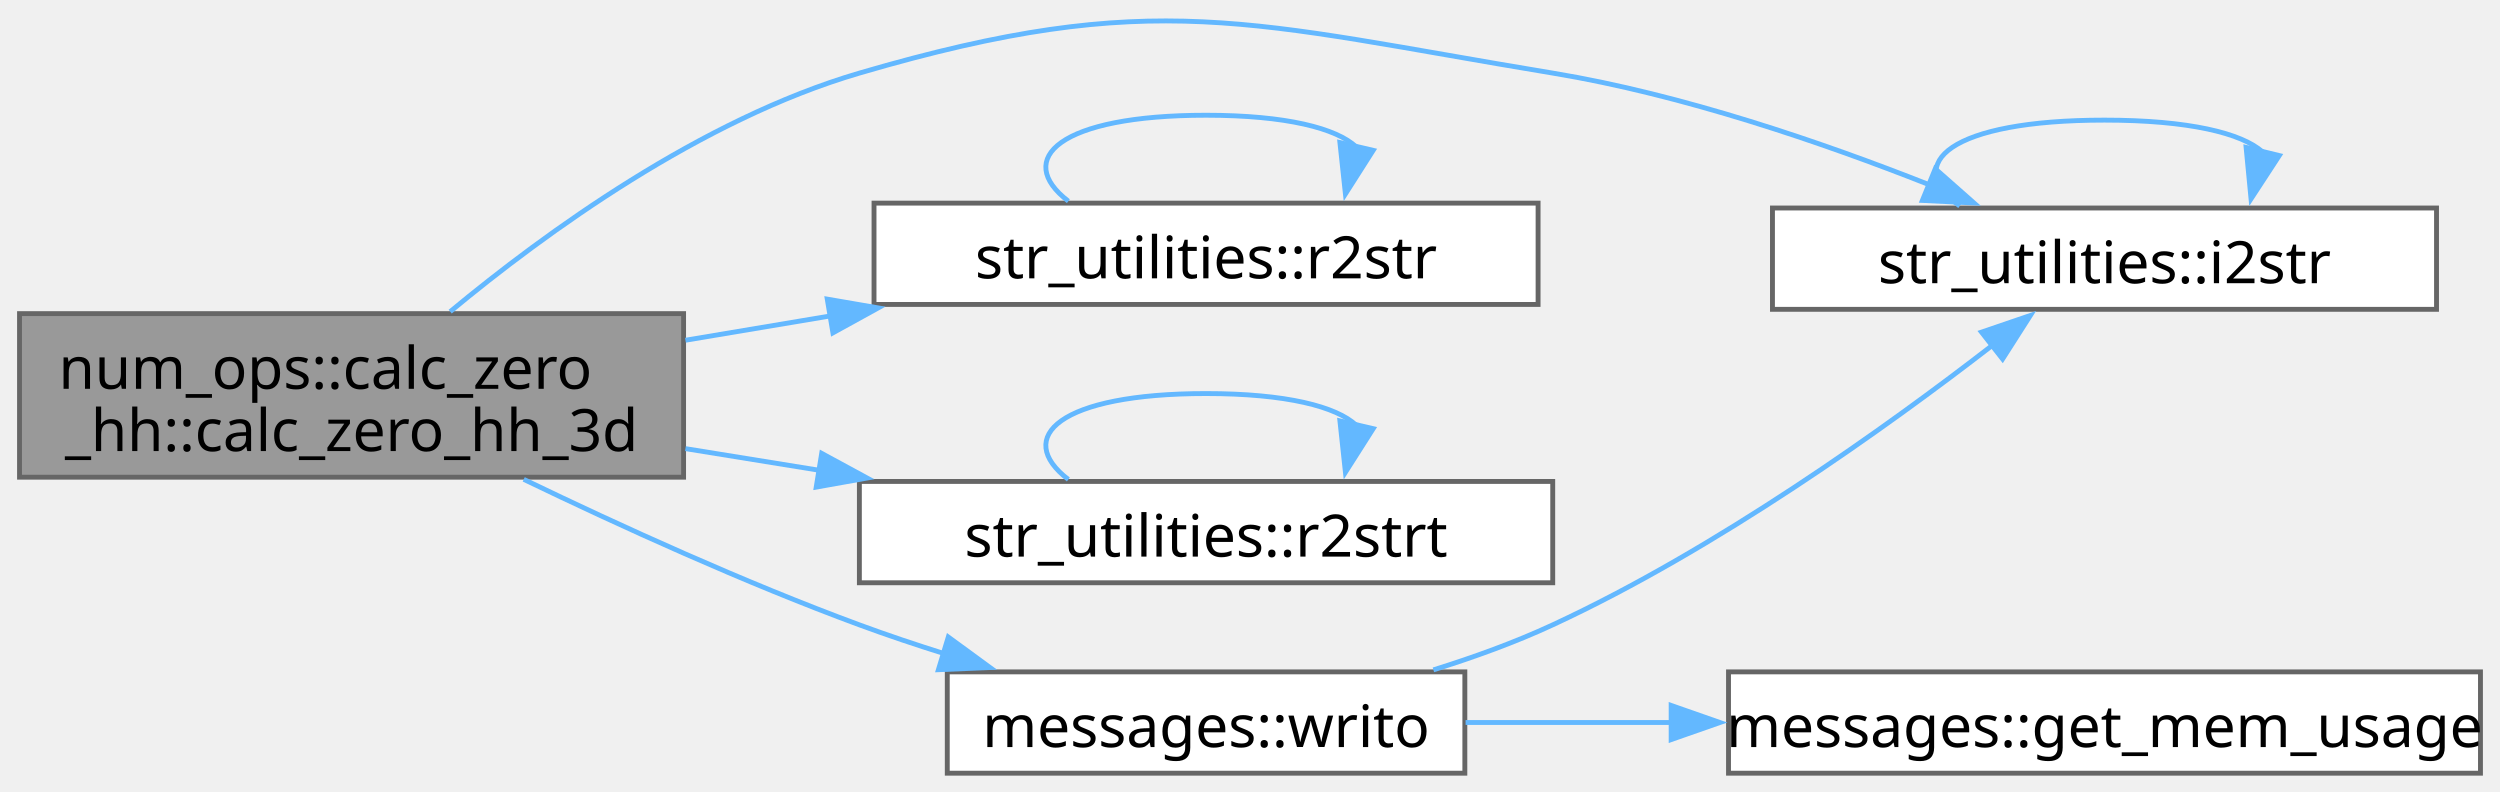
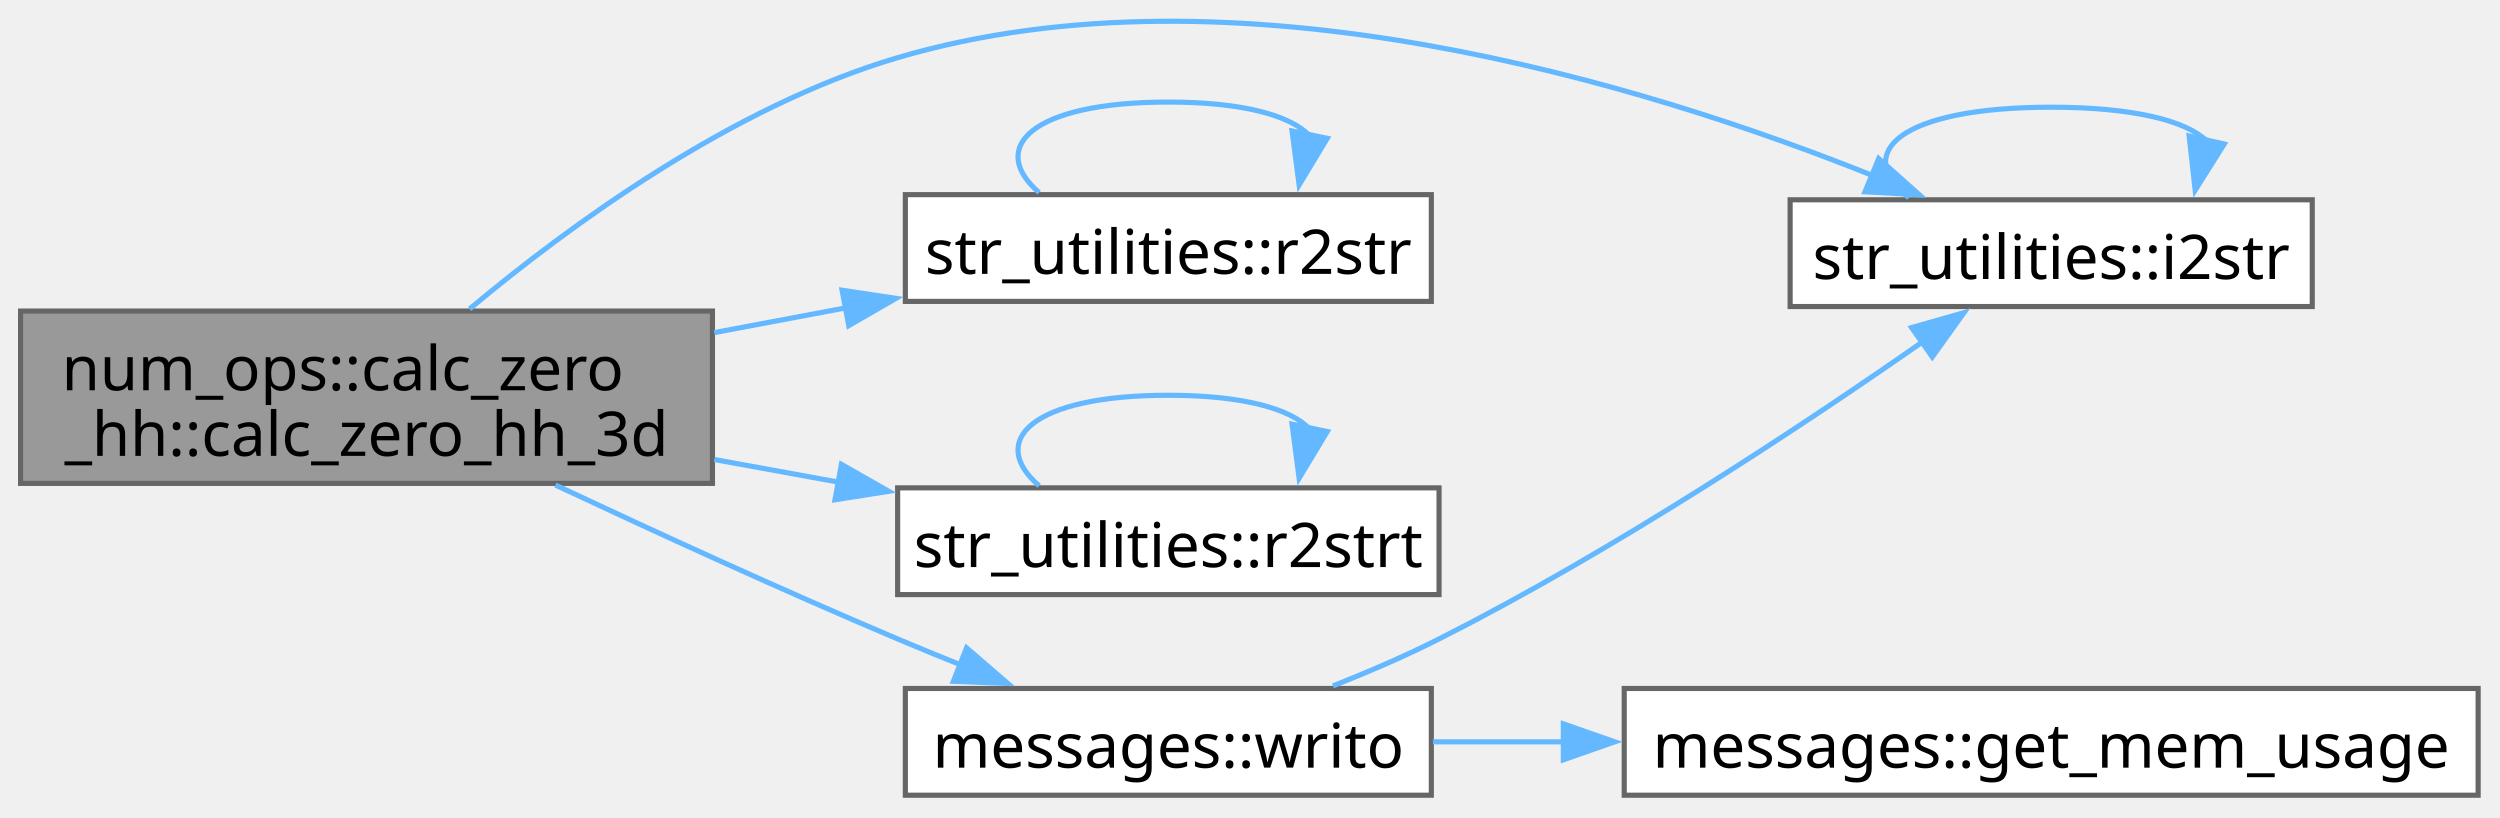
- <svg xmlns="http://www.w3.org/2000/svg" xmlns:xlink="http://www.w3.org/1999/xlink" width="512pt" height="162pt" viewBox="0.00 0.00 512.00 162.00">
-   <g id="graph0" class="graph" transform="scale(1 1) rotate(0) translate(4 158.35)">
+ <svg xmlns="http://www.w3.org/2000/svg" xmlns:xlink="http://www.w3.org/1999/xlink" width="486pt" height="159pt" viewBox="0.00 0.00 486.00 159.00">
+   <g id="graph0" class="graph" transform="scale(1 1) rotate(0) translate(4 154.59)">
    <g id="Node000001" class="node">
      <g id="a_Node000001">
        <a xlink:title="3-D version">
-           <polygon fill="#999999" stroke="#666666" points="136,-94.12 0,-94.12 0,-60.62 136,-60.62 136,-94.12" />
+           <polygon fill="#999999" stroke="#666666" points="134.5,-94.12 0,-94.12 0,-60.62 134.5,-60.62 134.5,-94.12" />
          <text xml:space="preserve" text-anchor="start" x="8" y="-78.72" font-family="Ubuntu Mono" font-size="12.00">num_ops::calc_zero</text>
-           <text xml:space="preserve" text-anchor="middle" x="68" y="-65.97" font-family="Ubuntu Mono" font-size="12.00">_hh::calc_zero_hh_3d</text>
+           <text xml:space="preserve" text-anchor="middle" x="67.25" y="-65.97" font-family="Ubuntu Mono" font-size="12.00">_hh::calc_zero_hh_3d</text>
        </a>
      </g>
    </g>
    <g id="Node000002" class="node">
      <g id="a_Node000002">
        <a xlink:href="namespacestr__utilities.html#a0b97e51770725a3e98ed393d26681414" target="_top" xlink:title="Convert an integer to string.">
-           <polygon fill="white" stroke="#666666" points="495,-115.75 359,-115.75 359,-95 495,-95 495,-115.75" />
-           <text xml:space="preserve" text-anchor="middle" x="427" y="-100.35" font-family="Ubuntu Mono" font-size="12.00">str_utilities::i2str</text>
+           <polygon fill="white" stroke="#666666" points="445.5,-115.75 344,-115.75 344,-95 445.5,-95 445.5,-115.75" />
+           <text xml:space="preserve" text-anchor="middle" x="394.75" y="-100.35" font-family="Ubuntu Mono" font-size="12.00">str_utilities::i2str</text>
        </a>
      </g>
    </g>
    <g id="edge1_Node000001_Node000002" class="edge">
      <g id="a_edge1_Node000001_Node000002">
        <a xlink:title=" ">
-           <path fill="none" stroke="#63b8ff" d="M88.2,-94.53C107.71,-110.72 139.59,-133.88 172,-143.38 232.57,-161.12 251.73,-153.65 314,-143.38 340.57,-138.99 369.31,-129.13 391.02,-120.55" />
-           <polygon fill="#63b8ff" stroke="#63b8ff" points="392.34,-123.79 400.28,-116.78 389.7,-117.3 392.34,-123.79" />
+           <path fill="none" stroke="#63b8ff" d="M87.29,-94.53C106.64,-110.72 138.28,-133.88 170.5,-143.38 236.21,-162.74 315.89,-138.14 360.08,-120.45" />
+           <polygon fill="#63b8ff" stroke="#63b8ff" points="361.22,-123.77 369.13,-116.72 358.55,-117.3 361.22,-123.77" />
        </a>
      </g>
    </g>
    <g id="Node000003" class="node">
      <g id="a_Node000003">
        <a xlink:href="namespacestr__utilities.html#a92ac6c0af1979df094de1caddd28ade0" target="_top" xlink:title="Convert a real (double) to string.">
-           <polygon fill="white" stroke="#666666" points="311,-116.75 175,-116.75 175,-96 311,-96 311,-116.75" />
-           <text xml:space="preserve" text-anchor="middle" x="243" y="-101.35" font-family="Ubuntu Mono" font-size="12.00">str_utilities::r2str</text>
+           <polygon fill="white" stroke="#666666" points="274.25,-116.75 172,-116.75 172,-96 274.25,-96 274.25,-116.75" />
+           <text xml:space="preserve" text-anchor="middle" x="223.12" y="-101.35" font-family="Ubuntu Mono" font-size="12.00">str_utilities::r2str</text>
        </a>
      </g>
    </g>
    <g id="edge3_Node000001_Node000003" class="edge">
      <g id="a_edge3_Node000001_Node000003">
        <a xlink:title=" ">
-           <path fill="none" stroke="#63b8ff" d="M136.38,-88.67C146.17,-90.31 156.3,-92.01 166.24,-93.68" />
-           <polygon fill="#63b8ff" stroke="#63b8ff" points="165.42,-97.09 175.86,-95.29 166.58,-90.18 165.42,-97.09" />
+           <path fill="none" stroke="#63b8ff" d="M134.85,-89.93C143.33,-91.53 151.99,-93.16 160.4,-94.74" />
+           <polygon fill="#63b8ff" stroke="#63b8ff" points="159.7,-98.17 170.18,-96.59 161,-91.29 159.7,-98.17" />
        </a>
      </g>
    </g>
    <g id="Node000004" class="node">
      <g id="a_Node000004">
        <a xlink:href="namespacestr__utilities.html#ac778d706b2e021672618939ab58fdd32" target="_top" xlink:title="Convert a real (double) to string.">
-           <polygon fill="white" stroke="#666666" points="314,-59.75 172,-59.75 172,-39 314,-39 314,-59.75" />
-           <text xml:space="preserve" text-anchor="middle" x="243" y="-44.35" font-family="Ubuntu Mono" font-size="12.00">str_utilities::r2strt</text>
+           <polygon fill="white" stroke="#666666" points="275.75,-59.75 170.5,-59.75 170.5,-39 275.75,-39 275.75,-59.75" />
+           <text xml:space="preserve" text-anchor="middle" x="223.12" y="-44.35" font-family="Ubuntu Mono" font-size="12.00">str_utilities::r2strt</text>
        </a>
      </g>
    </g>
    <g id="edge5_Node000001_Node000004" class="edge">
      <g id="a_edge5_Node000001_Node000004">
        <a xlink:title=" ">
-           <path fill="none" stroke="#63b8ff" d="M136.38,-66.47C145.42,-65.01 154.75,-63.5 163.95,-62.01" />
-           <polygon fill="#63b8ff" stroke="#63b8ff" points="164.28,-65.5 173.59,-60.45 163.16,-58.59 164.28,-65.5" />
+           <path fill="none" stroke="#63b8ff" d="M134.85,-65.26C142.91,-63.79 151.12,-62.3 159.13,-60.84" />
+           <polygon fill="#63b8ff" stroke="#63b8ff" points="159.57,-64.32 168.78,-59.08 158.32,-57.43 159.57,-64.32" />
        </a>
      </g>
    </g>
    <g id="Node000005" class="node">
      <g id="a_Node000005">
        <a xlink:href="namespacemessages.html#aa4a8d01563e92558e8a0875b075ec54c" target="_top" xlink:title="Write output to file identified by output_i.">
-           <polygon fill="white" stroke="#666666" points="296,-20.75 190,-20.75 190,0 296,0 296,-20.75" />
-           <text xml:space="preserve" text-anchor="middle" x="243" y="-5.35" font-family="Ubuntu Mono" font-size="12.00">messages::writo</text>
+           <polygon fill="white" stroke="#666666" points="274.25,-20.75 172,-20.75 172,0 274.25,0 274.25,-20.75" />
+           <text xml:space="preserve" text-anchor="middle" x="223.12" y="-5.35" font-family="Ubuntu Mono" font-size="12.00">messages::writo</text>
        </a>
      </g>
    </g>
    <g id="edge7_Node000001_Node000005" class="edge">
      <g id="a_edge7_Node000001_Node000005">
        <a xlink:title=" ">
-           <path fill="none" stroke="#63b8ff" d="M103.26,-60.18C123.05,-50.64 148.58,-39.01 172,-30.38 177.63,-28.3 183.59,-26.3 189.55,-24.43" />
-           <polygon fill="#63b8ff" stroke="#63b8ff" points="190.21,-27.89 198.76,-21.64 188.18,-21.19 190.21,-27.89" />
+           <path fill="none" stroke="#63b8ff" d="M103.97,-60.3C123.5,-51.14 148.19,-39.81 170.5,-30.38 174.52,-28.68 178.73,-26.95 182.95,-25.26" />
+           <polygon fill="#63b8ff" stroke="#63b8ff" points="183.9,-28.65 191.92,-21.73 181.33,-22.14 183.9,-28.65" />
        </a>
      </g>
    </g>
    <g id="edge2_Node000002_Node000002" class="edge">
      <g id="a_edge2_Node000002_Node000002">
        <a xlink:title=" ">
-           <path fill="none" stroke="#63b8ff" d="M397.35,-116.15C385.49,-124.81 395.38,-133.75 427,-133.75 444.29,-133.75 455.09,-131.08 459.38,-127.24" />
-           <polygon fill="#63b8ff" stroke="#63b8ff" points="462.8,-126.49 457.01,-117.62 456,-128.16 462.8,-126.49" />
+           <path fill="none" stroke="#63b8ff" d="M367.1,-116.15C356.03,-124.81 365.25,-133.75 394.75,-133.75 410.88,-133.75 420.95,-131.08 424.95,-127.24" />
+           <polygon fill="#63b8ff" stroke="#63b8ff" points="428.39,-126.59 422.74,-117.62 421.57,-128.15 428.39,-126.59" />
        </a>
      </g>
    </g>
    <g id="edge4_Node000003_Node000003" class="edge">
      <g id="a_edge4_Node000003_Node000003">
        <a xlink:title=" ">
-           <path fill="none" stroke="#63b8ff" d="M214.8,-117.15C203.52,-125.81 212.92,-134.75 243,-134.75 259.45,-134.75 269.71,-132.08 273.79,-128.24" />
-           <polygon fill="#63b8ff" stroke="#63b8ff" points="277.23,-127.56 271.54,-118.62 270.41,-129.16 277.23,-127.56" />
+           <path fill="none" stroke="#63b8ff" d="M198.01,-117.15C187.96,-125.81 196.33,-134.75 223.12,-134.75 237.78,-134.75 246.92,-132.08 250.55,-128.24" />
+           <polygon fill="#63b8ff" stroke="#63b8ff" points="254.02,-127.7 248.55,-118.63 247.17,-129.13 254.02,-127.7" />
        </a>
      </g>
    </g>
    <g id="edge6_Node000004_Node000004" class="edge">
      <g id="a_edge6_Node000004_Node000004">
        <a xlink:title=" ">
-           <path fill="none" stroke="#63b8ff" d="M214.8,-60.15C203.52,-68.81 212.92,-77.75 243,-77.75 259.45,-77.75 269.71,-75.08 273.79,-71.24" />
-           <polygon fill="#63b8ff" stroke="#63b8ff" points="277.23,-70.56 271.54,-61.62 270.41,-72.16 277.23,-70.56" />
+           <path fill="none" stroke="#63b8ff" d="M198.01,-60.15C187.96,-68.81 196.33,-77.75 223.12,-77.75 237.78,-77.75 246.92,-75.08 250.55,-71.24" />
+           <polygon fill="#63b8ff" stroke="#63b8ff" points="254.02,-70.7 248.55,-61.63 247.17,-72.13 254.02,-70.7" />
        </a>
      </g>
    </g>
    <g id="edge9_Node000005_Node000002" class="edge">
      <g id="a_edge9_Node000005_Node000002">
        <a xlink:title=" ">
-           <path fill="none" stroke="#63b8ff" d="M289.56,-21.16C297.86,-23.75 306.32,-26.81 314,-30.38 347.51,-45.91 382.27,-70.8 404,-87.6" />
-           <polygon fill="#63b8ff" stroke="#63b8ff" points="401.81,-90.33 411.83,-93.75 406.13,-84.82 401.81,-90.33" />
+           <path fill="none" stroke="#63b8ff" d="M255.13,-21.25C262.03,-23.98 269.23,-27.08 275.75,-30.38 309.72,-47.54 346.34,-71.81 369.63,-88.05" />
+           <polygon fill="#63b8ff" stroke="#63b8ff" points="367.61,-90.91 377.8,-93.81 371.64,-85.19 367.61,-90.91" />
        </a>
      </g>
    </g>
    <g id="Node000006" class="node">
      <g id="a_Node000006">
        <a xlink:href="namespacemessages.html#a82dddaab795b78b3d39e1ff1aab2f665" target="_top" xlink:title="Returns the memory usage in kilobytes.">
-           <polygon fill="white" stroke="#666666" points="504,-20.75 350,-20.75 350,0 504,0 504,-20.75" />
-           <text xml:space="preserve" text-anchor="middle" x="427" y="-5.35" font-family="Ubuntu Mono" font-size="12.00">messages::get_mem_usage</text>
+           <polygon fill="white" stroke="#666666" points="477.75,-20.75 311.75,-20.75 311.75,0 477.75,0 477.75,-20.75" />
+           <text xml:space="preserve" text-anchor="middle" x="394.75" y="-5.35" font-family="Ubuntu Mono" font-size="12.00">messages::get_mem_usage</text>
        </a>
      </g>
    </g>
    <g id="edge8_Node000005_Node000006" class="edge">
      <g id="a_edge8_Node000005_Node000006">
        <a xlink:title=" ">
-           <path fill="none" stroke="#63b8ff" d="M296.15,-10.38C309.33,-10.38 323.85,-10.38 338.26,-10.38" />
-           <polygon fill="#63b8ff" stroke="#63b8ff" points="338.25,-13.88 348.25,-10.38 338.25,-6.88 338.25,-13.88" />
+           <path fill="none" stroke="#63b8ff" d="M274.56,-10.38C282.64,-10.38 291.22,-10.38 299.93,-10.38" />
+           <polygon fill="#63b8ff" stroke="#63b8ff" points="299.91,-13.88 309.91,-10.38 299.91,-6.88 299.91,-13.88" />
        </a>
      </g>
    </g>
  </g>
</svg>
